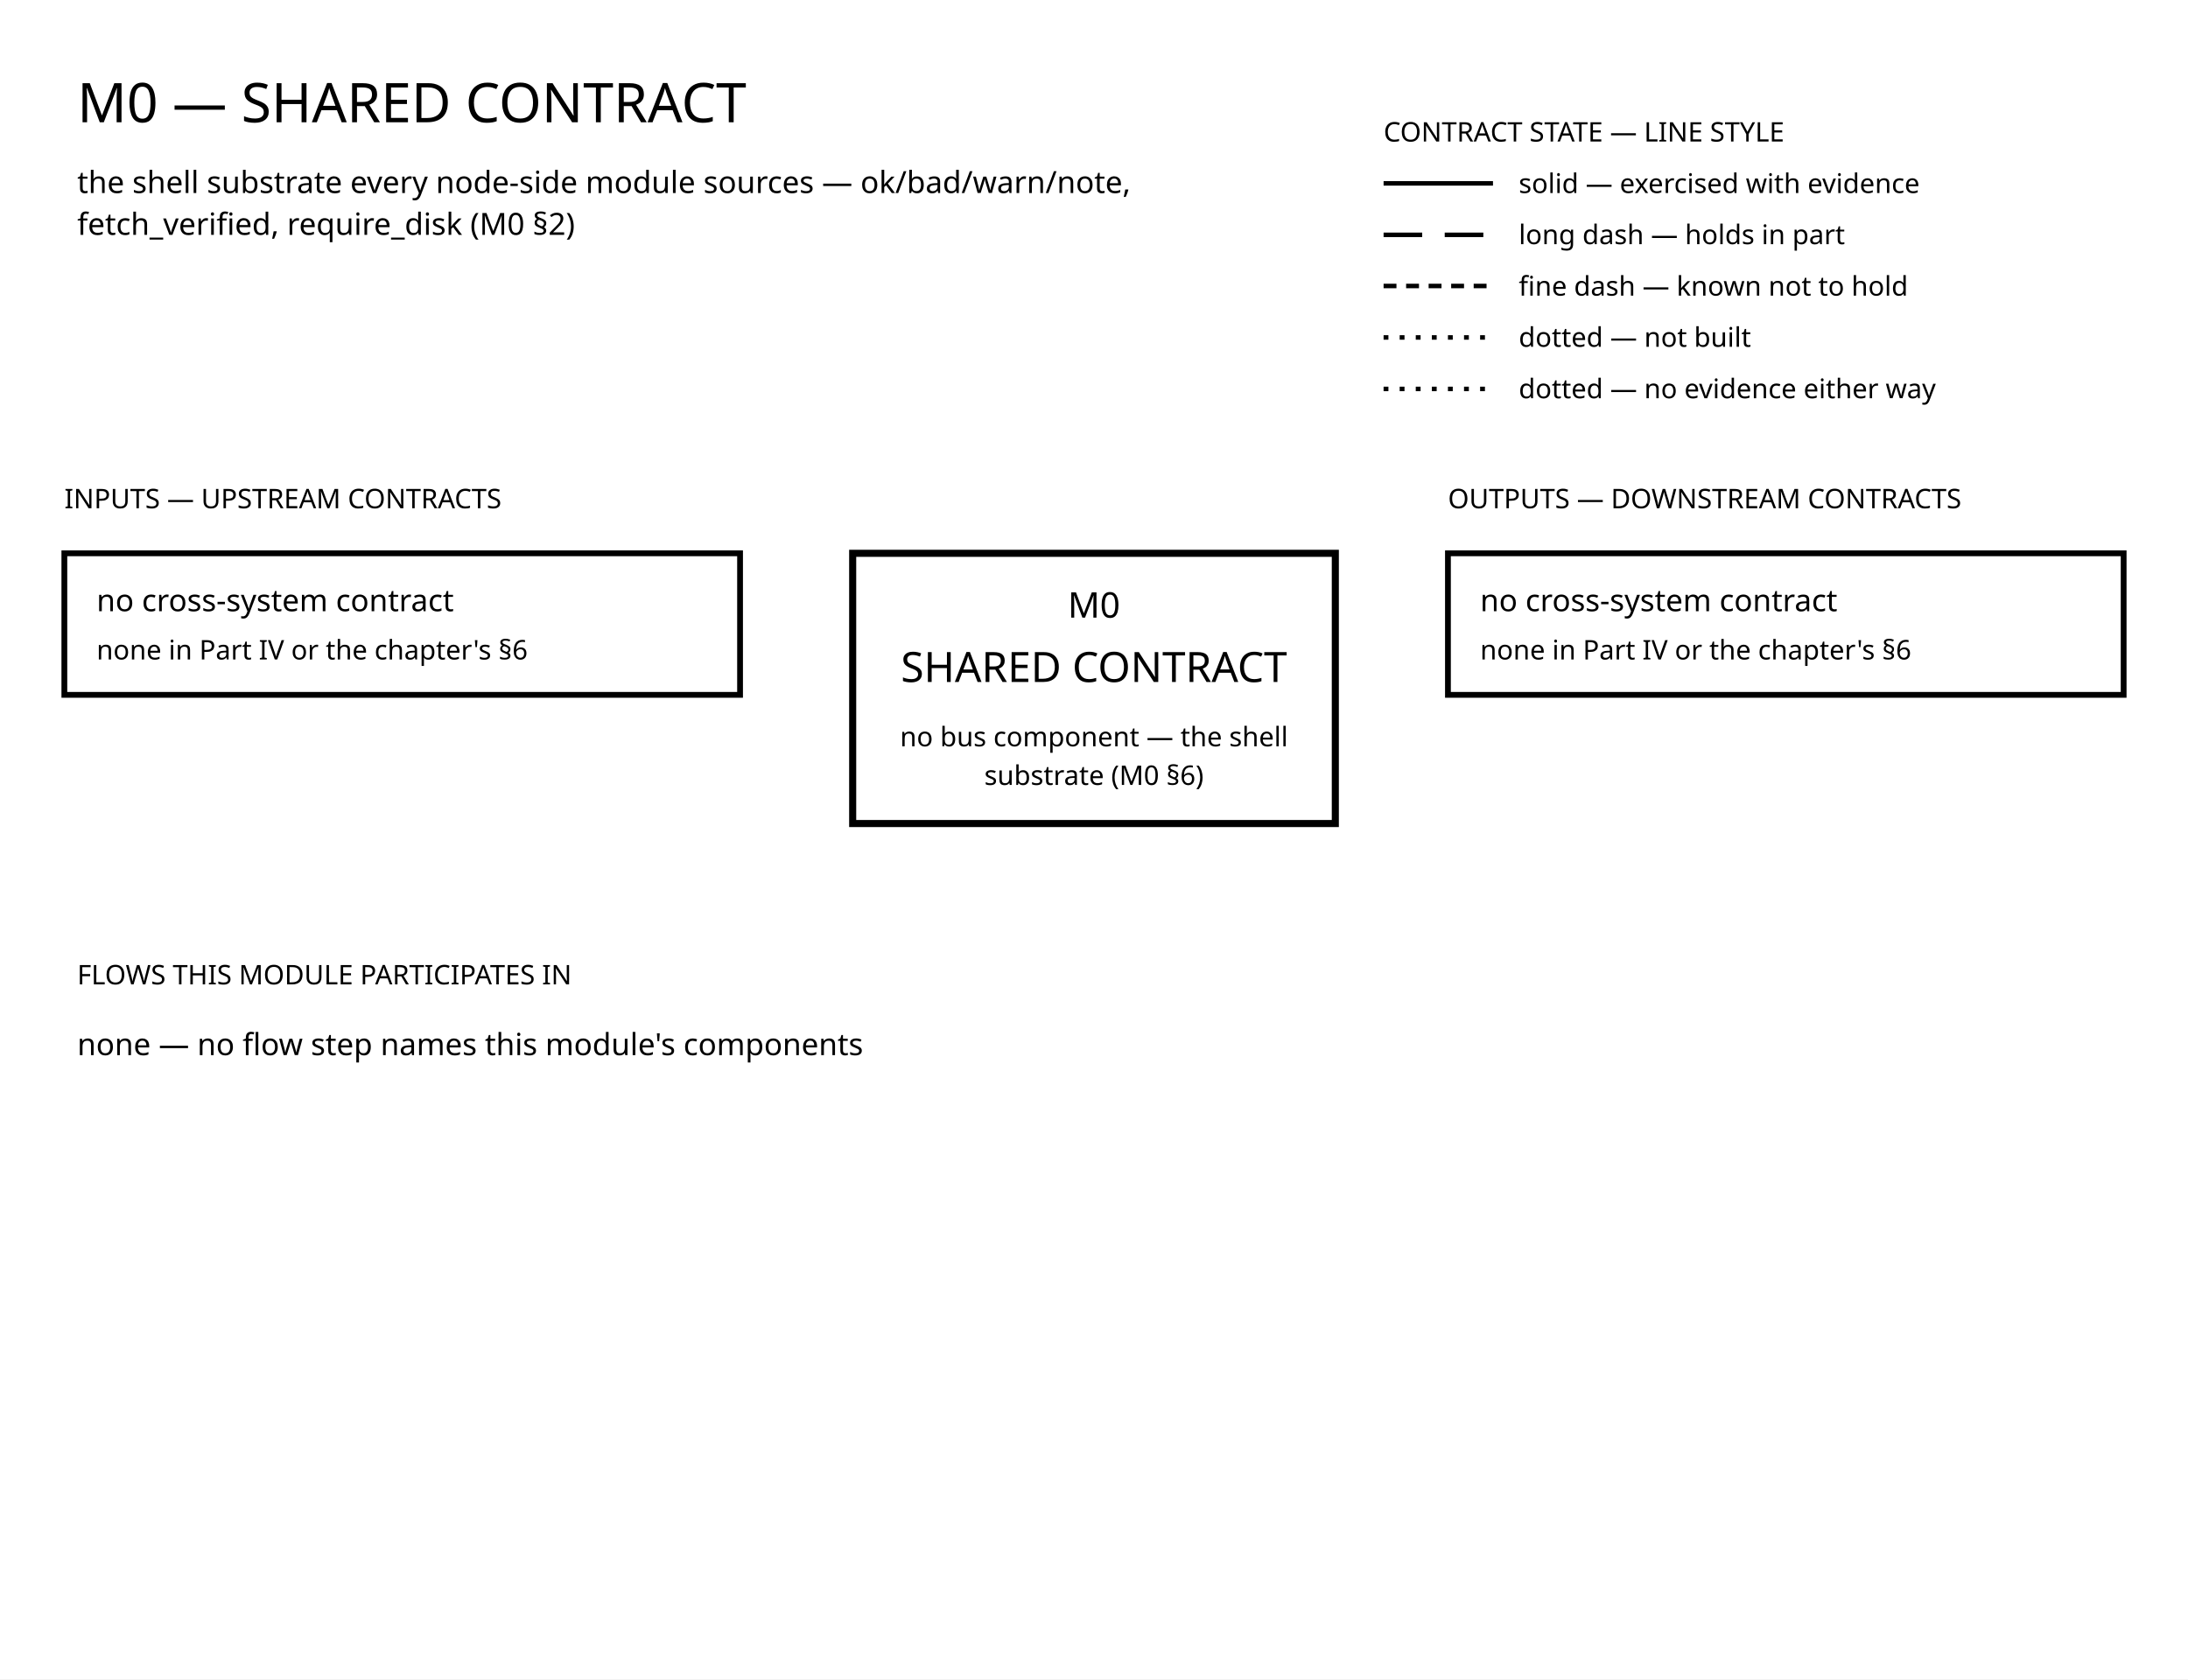
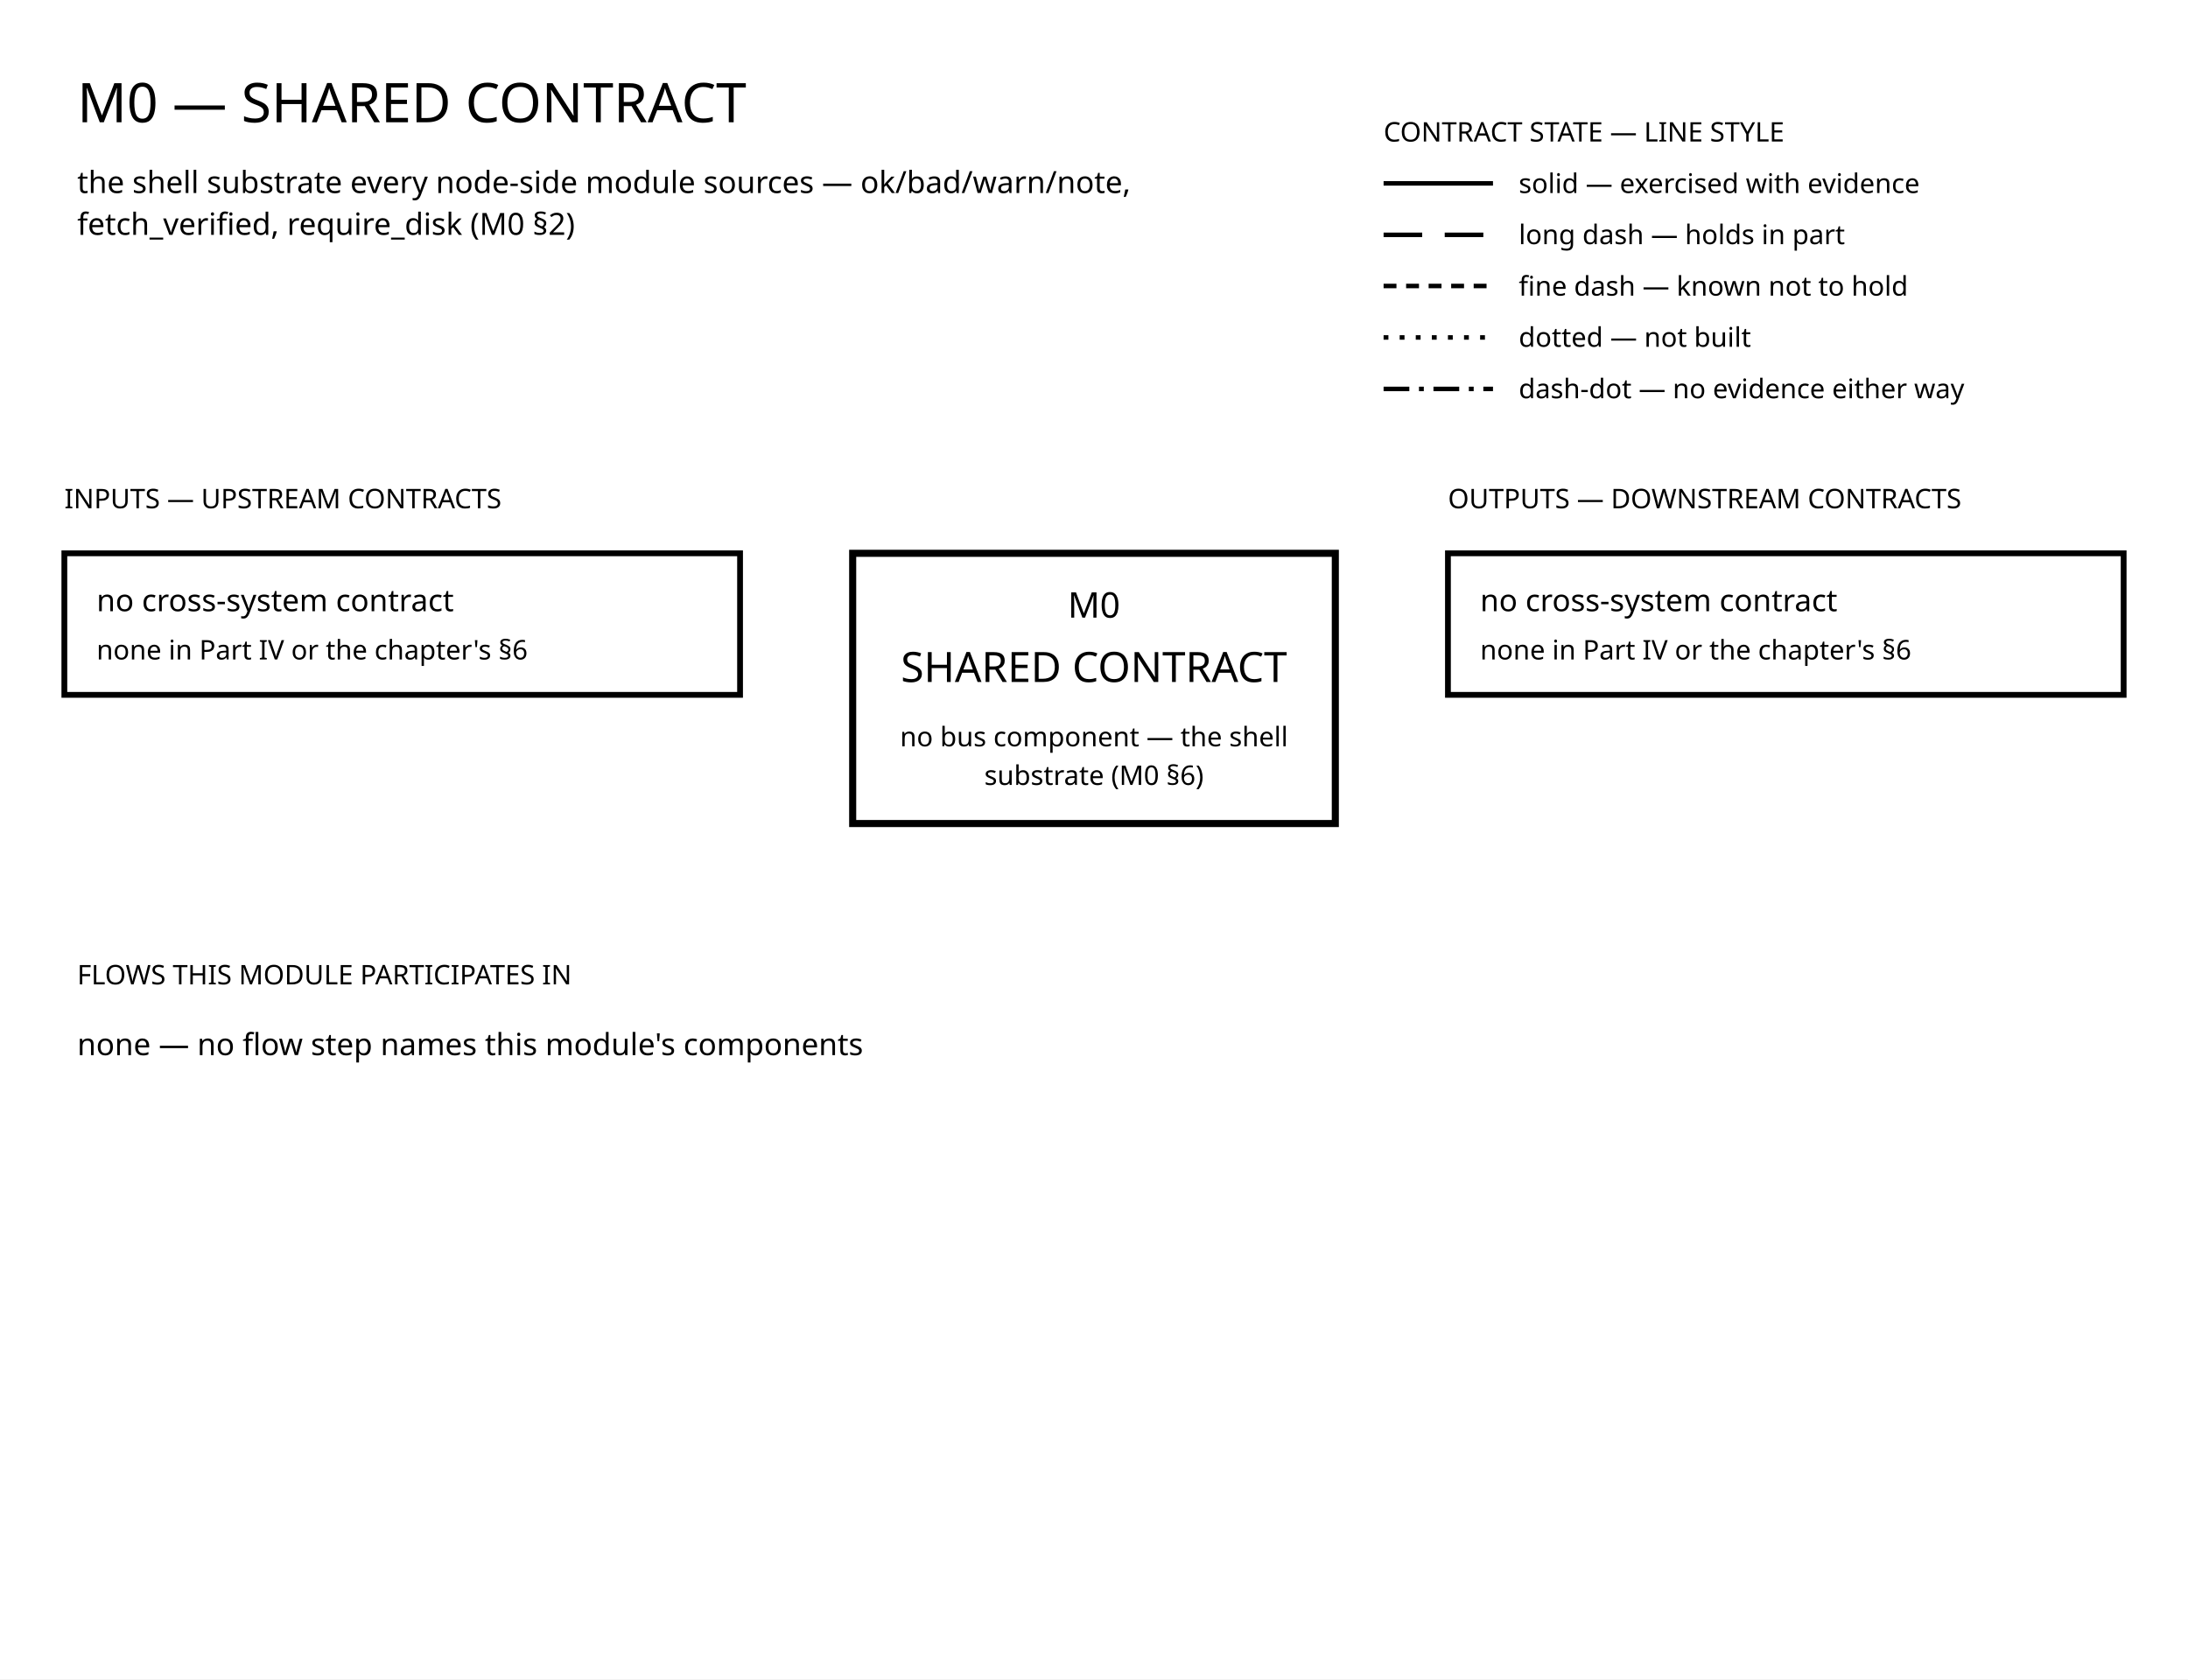
<svg xmlns="http://www.w3.org/2000/svg" width="170.0mm" height="130.5mm" viewBox="0 0 680 522.0" preserveAspectRatio="xMidYMid meet">
  <rect width="680" height="522.0" fill="#ffffff" />
  <defs>
    <marker id="ar" viewBox="0 0 10 10" refX="9" refY="5" markerWidth="8" markerHeight="8" orient="auto">
      <path d="M0,0 L10,5 L0,10 z" fill="#000000" />
    </marker>
  </defs>
  <g font-family="Routed Gothic Narrow, Routed Gothic, sans-serif">
    <text x="24.0" y="38.0" font-size="17.00" fill="#000000" text-anchor="start">M0 — SHARED CONTRACT</text>
    <text x="24.0" y="60.0" font-size="9.50" fill="#000000" text-anchor="start">the shell substrate every node-side module sources — ok/bad/warn/note,</text>
    <text x="24.0" y="73.0" font-size="9.50" fill="#000000" text-anchor="start">fetch_verified, require_disk (M0 §2)</text>
    <rect x="265.0" y="172.0" width="150.0" height="84.0" fill="#ffffff" stroke="#000000" stroke-width="2.2" />
    <text x="340.0" y="192.0" font-size="11.00" fill="#000000" text-anchor="middle">M0</text>
    <text x="340.0" y="212.0" font-size="13.00" fill="#000000" text-anchor="middle">SHARED CONTRACT</text>
    <text x="340.0" y="232.0" font-size="8.40" fill="#000000" text-anchor="middle">no bus component — the shell</text>
    <text x="340.0" y="244.0" font-size="8.40" fill="#000000" text-anchor="middle">substrate (M0 §6)</text>
    <text x="20.0" y="158.0" font-size="8.40" fill="#000000" text-anchor="start">INPUTS — UPSTREAM CONTRACTS</text>
    <rect x="20.0" y="172.0" width="210.0" height="44.0" fill="#ffffff" stroke="#000000" stroke-width="1.8" />
    <text x="30.0" y="190.0" font-size="9.50" fill="#000000" text-anchor="start">no cross-system contract</text>
    <text x="30.0" y="205.0" font-size="8.40" fill="#000000" text-anchor="start">none in Part IV or the chapter's §6</text>
    <text x="450.0" y="158.0" font-size="8.40" fill="#000000" text-anchor="start">OUTPUTS — DOWNSTREAM CONTRACTS</text>
    <rect x="450.0" y="172.0" width="210.0" height="44.0" fill="#ffffff" stroke="#000000" stroke-width="1.8" />
    <text x="460.0" y="190.0" font-size="9.50" fill="#000000" text-anchor="start">no cross-system contract</text>
    <text x="460.0" y="205.0" font-size="8.40" fill="#000000" text-anchor="start">none in Part IV or the chapter's §6</text>
    <text x="24.0" y="306.0" font-size="8.40" fill="#000000" text-anchor="start">FLOWS THIS MODULE PARTICIPATES IN</text>
    <text x="24.0" y="328.0" font-size="9.50" fill="#000000" text-anchor="start">none — no flow step names this module's components</text>
    <text x="430.0" y="44.0" font-size="8.40" fill="#000000" text-anchor="start">CONTRACT STATE — LINE STYLE</text>
    <polyline points="430.0,57.0 464.0,57.0" fill="none" stroke="#000000" stroke-width="1.4" />
    <text x="472.0" y="60.0" font-size="8.40" fill="#000000" text-anchor="start">solid — exercised with evidence</text>
    <polyline points="430.0,73.0 464.0,73.0" fill="none" stroke="#000000" stroke-width="1.4" stroke-dasharray="12 7" />
    <text x="472.0" y="75.9" font-size="8.40" fill="#000000" text-anchor="start">long dash — holds in part</text>
    <polyline points="430.0,88.9 464.0,88.9" fill="none" stroke="#000000" stroke-width="1.4" stroke-dasharray="4 3" />
    <text x="472.0" y="91.9" font-size="8.40" fill="#000000" text-anchor="start">fine dash — known not to hold</text>
    <polyline points="430.0,104.9 464.0,104.9" fill="none" stroke="#000000" stroke-width="1.4" stroke-dasharray="1.5 3.5" />
    <text x="472.0" y="107.8" font-size="8.40" fill="#000000" text-anchor="start">dotted — not built</text>
-     <polyline points="430.0,120.9 464.0,120.9" fill="none" stroke="#000000" stroke-width="1.4" stroke-dasharray="1.5 3.5" />
-     <text x="472.0" y="123.8" font-size="8.40" fill="#000000" text-anchor="start">dotted — no evidence either way</text>
+     <polyline points="430.0,120.9 464.0,120.9" fill="none" stroke="#000000" stroke-width="1.4" stroke-dasharray="8 3 1.5 3" />
+     <text x="472.0" y="123.8" font-size="8.40" fill="#000000" text-anchor="start">dash-dot — no evidence either way</text>
  </g>
</svg>
